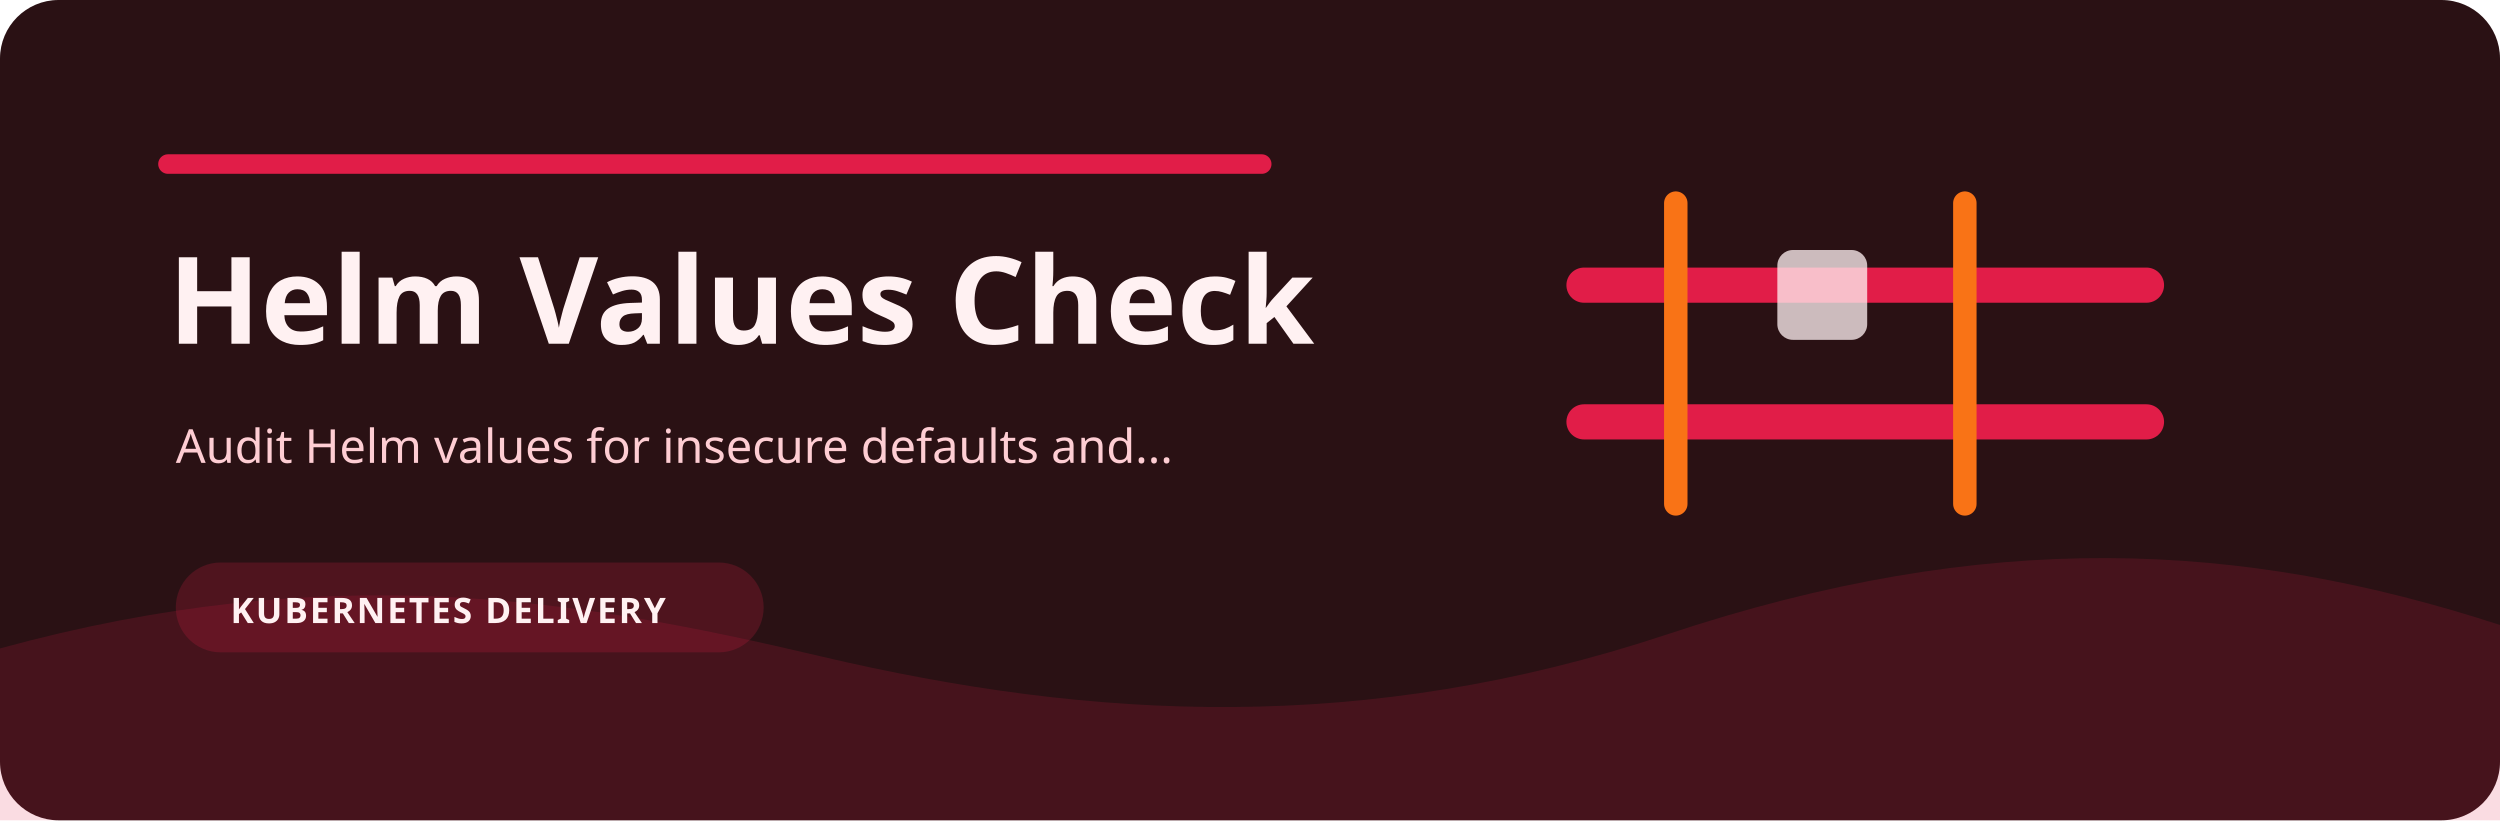
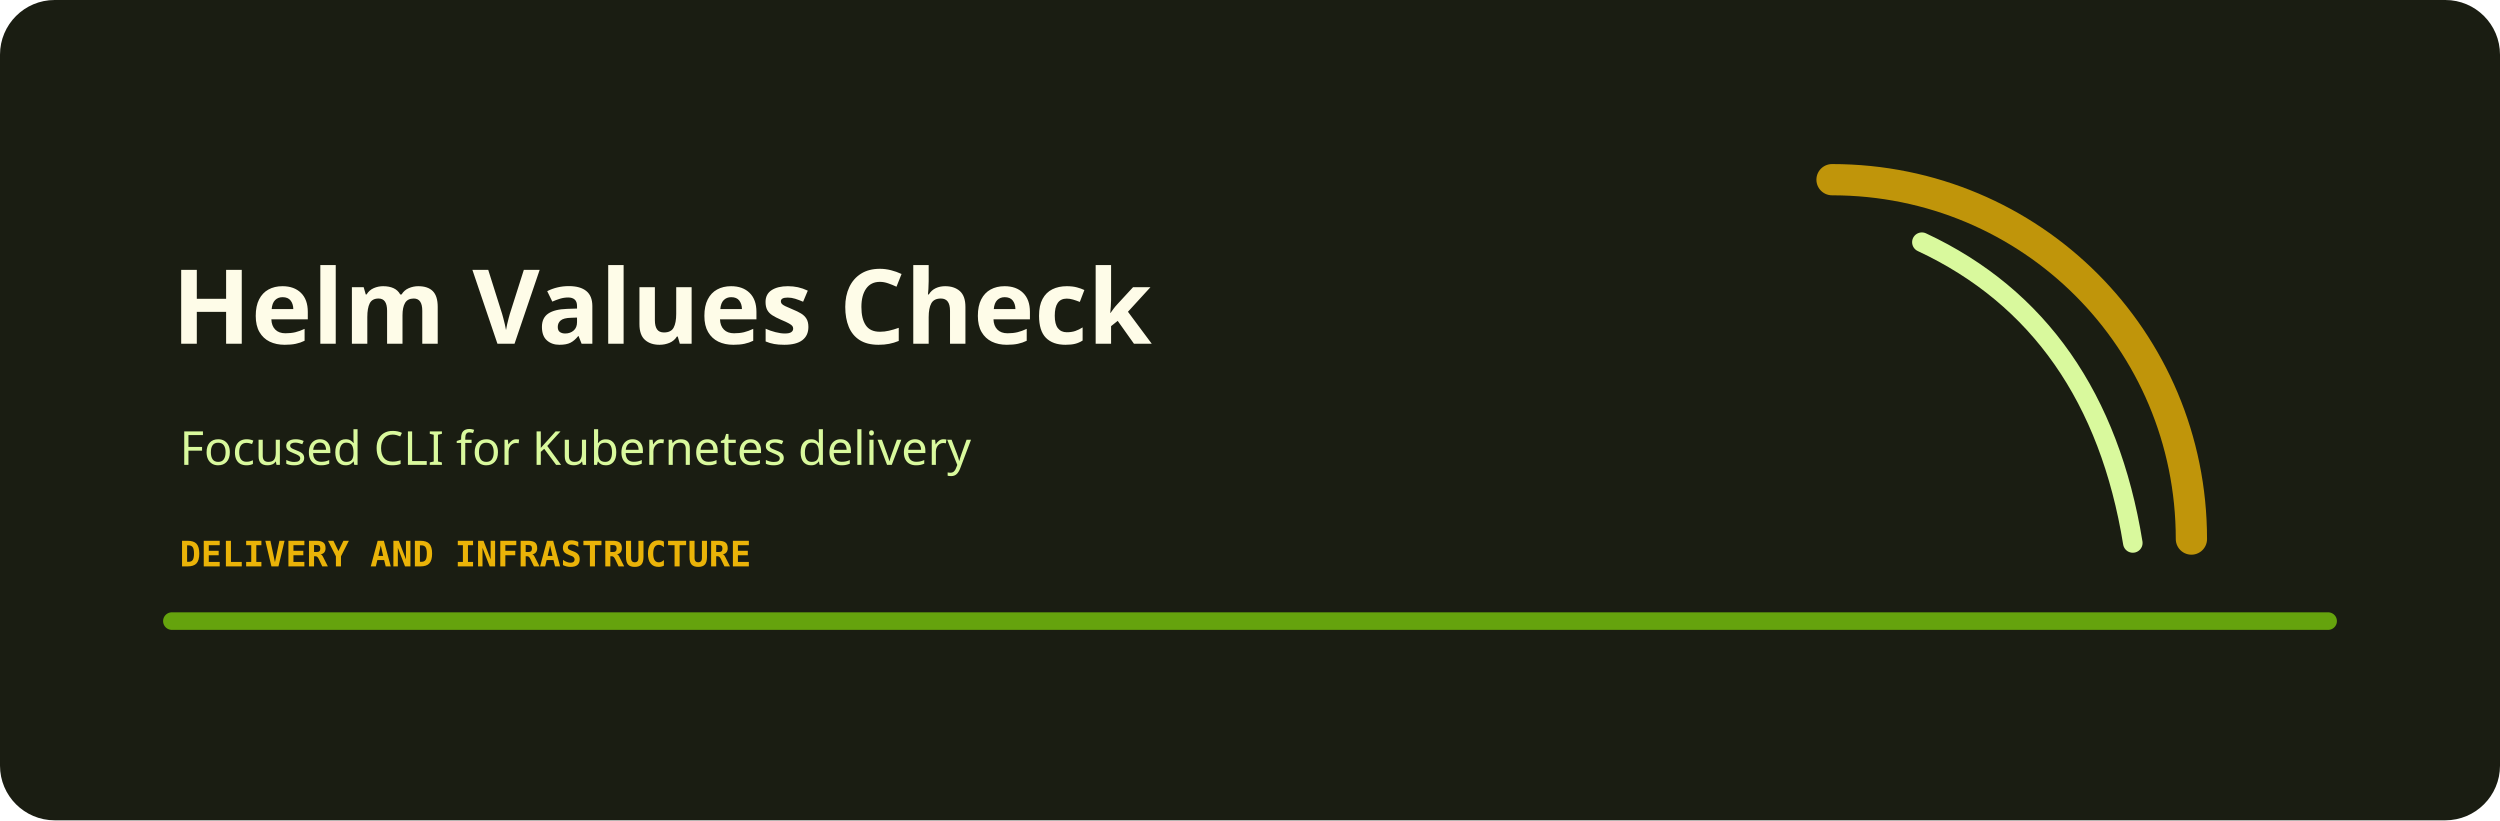
- <svg xmlns="http://www.w3.org/2000/svg" width="1280" height="420" viewBox="0 0 1280 420" fill="none" role="img" aria-label="Helm Values Check project cover">
-   <rect width="1280" height="420" rx="30" fill="#2a1114" />
-   <path d="M0 332C168 286 293 306 420 336C560 369 699 376 853 325C1018 270 1148 277 1280 320V420H0V332Z" fill="#e11d48" opacity=".16" />
-   <path d="M86 84h560" stroke="#e11d48" stroke-width="10" stroke-linecap="round" />
-   <text x="86" y="176" fill="#fff1f2" font-family="Sora, ui-sans-serif, system-ui" font-size="62" font-weight="800">Helm Values Check</text>
-   <text x="90" y="237" fill="#fecdd3" font-family="Sora, ui-sans-serif, system-ui" font-size="24" font-weight="500">Audit Helm values for insecure defaults and...</text>
-   <rect x="90" y="288" width="301" height="46" rx="23" fill="#e11d48" opacity=".20" />
-   <text x="118" y="319" fill="#fff1f2" font-family="Sora, ui-sans-serif, system-ui" font-size="18" font-weight="800" letter-spacing="1">KUBERNETES DELIVERY</text>
-   <path d="M811 146h288M811 216h288" stroke="#e11d48" stroke-width="18" stroke-linecap="round" />
-   <path d="M858 104v154M1006 104v154" stroke="#f97316" stroke-width="12" stroke-linecap="round" />
-   <rect x="910" y="128" width="46" height="46" rx="8" fill="#fff1f2" opacity=".76" />
+ <svg xmlns="http://www.w3.org/2000/svg" width="1280" height="420" viewBox="0 0 1280 420" fill="none" role="img" aria-label="Helm Values Check cover">
+   <rect width="1280" height="420" rx="28" fill="#1a1d12" />
+   <path d="M88 318h1104" stroke="#65a30d" stroke-width="9" stroke-linecap="round" />
+   <path d="M938 92c102 0 184 82 184 184" stroke="#eab308" stroke-width="16" stroke-linecap="round" opacity=".8" />
+   <path d="M984 124c60 28 96 80 108 154" stroke="#d9f99d" stroke-width="10" stroke-linecap="round" />
+   <text x="88" y="176" fill="#fefce8" font-family="IBM Plex Sans, ui-sans-serif, system-ui" font-size="53" font-weight="850">Helm Values Check</text>
+   <text x="92" y="238" fill="#d9f99d" font-family="IBM Plex Sans, ui-sans-serif, system-ui" font-size="24">Focused CLI for Kubernetes delivery</text>
+   <text x="92" y="290" fill="#eab308" font-family="ui-monospace, SFMono-Regular, Menlo, monospace" font-size="18" font-weight="700">DELIVERY AND INFRASTRUCTURE</text>
</svg>
